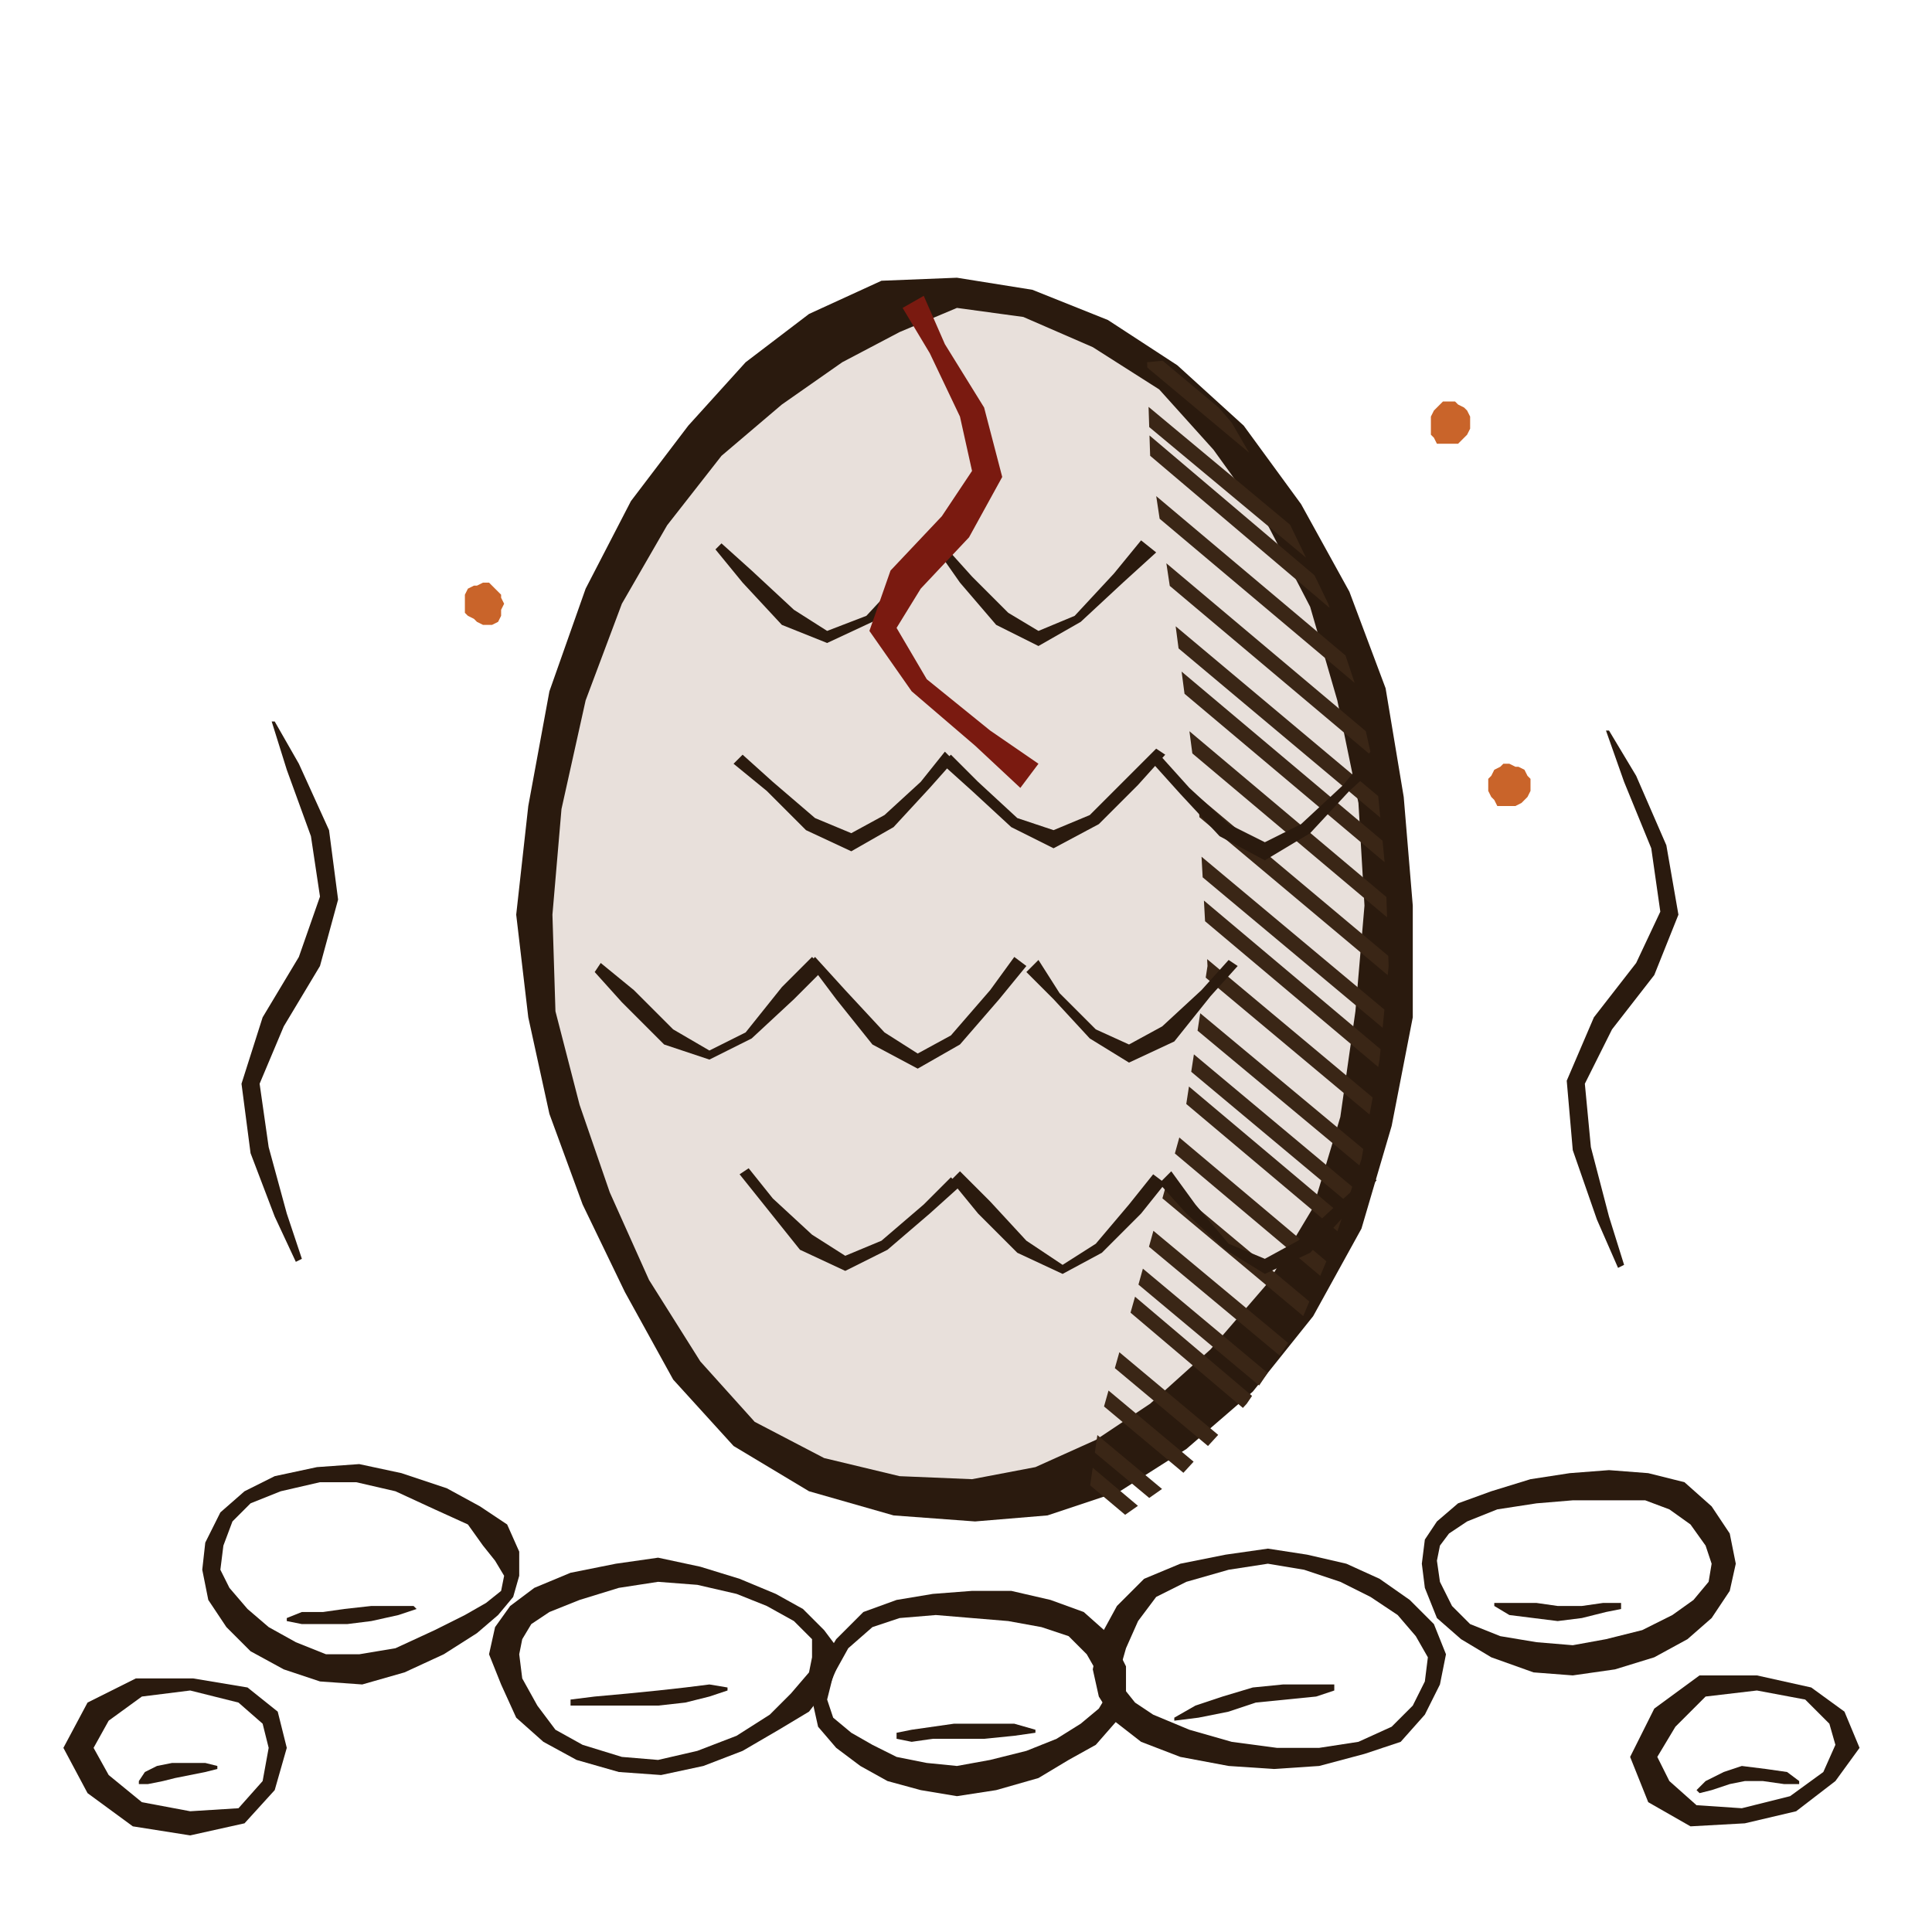
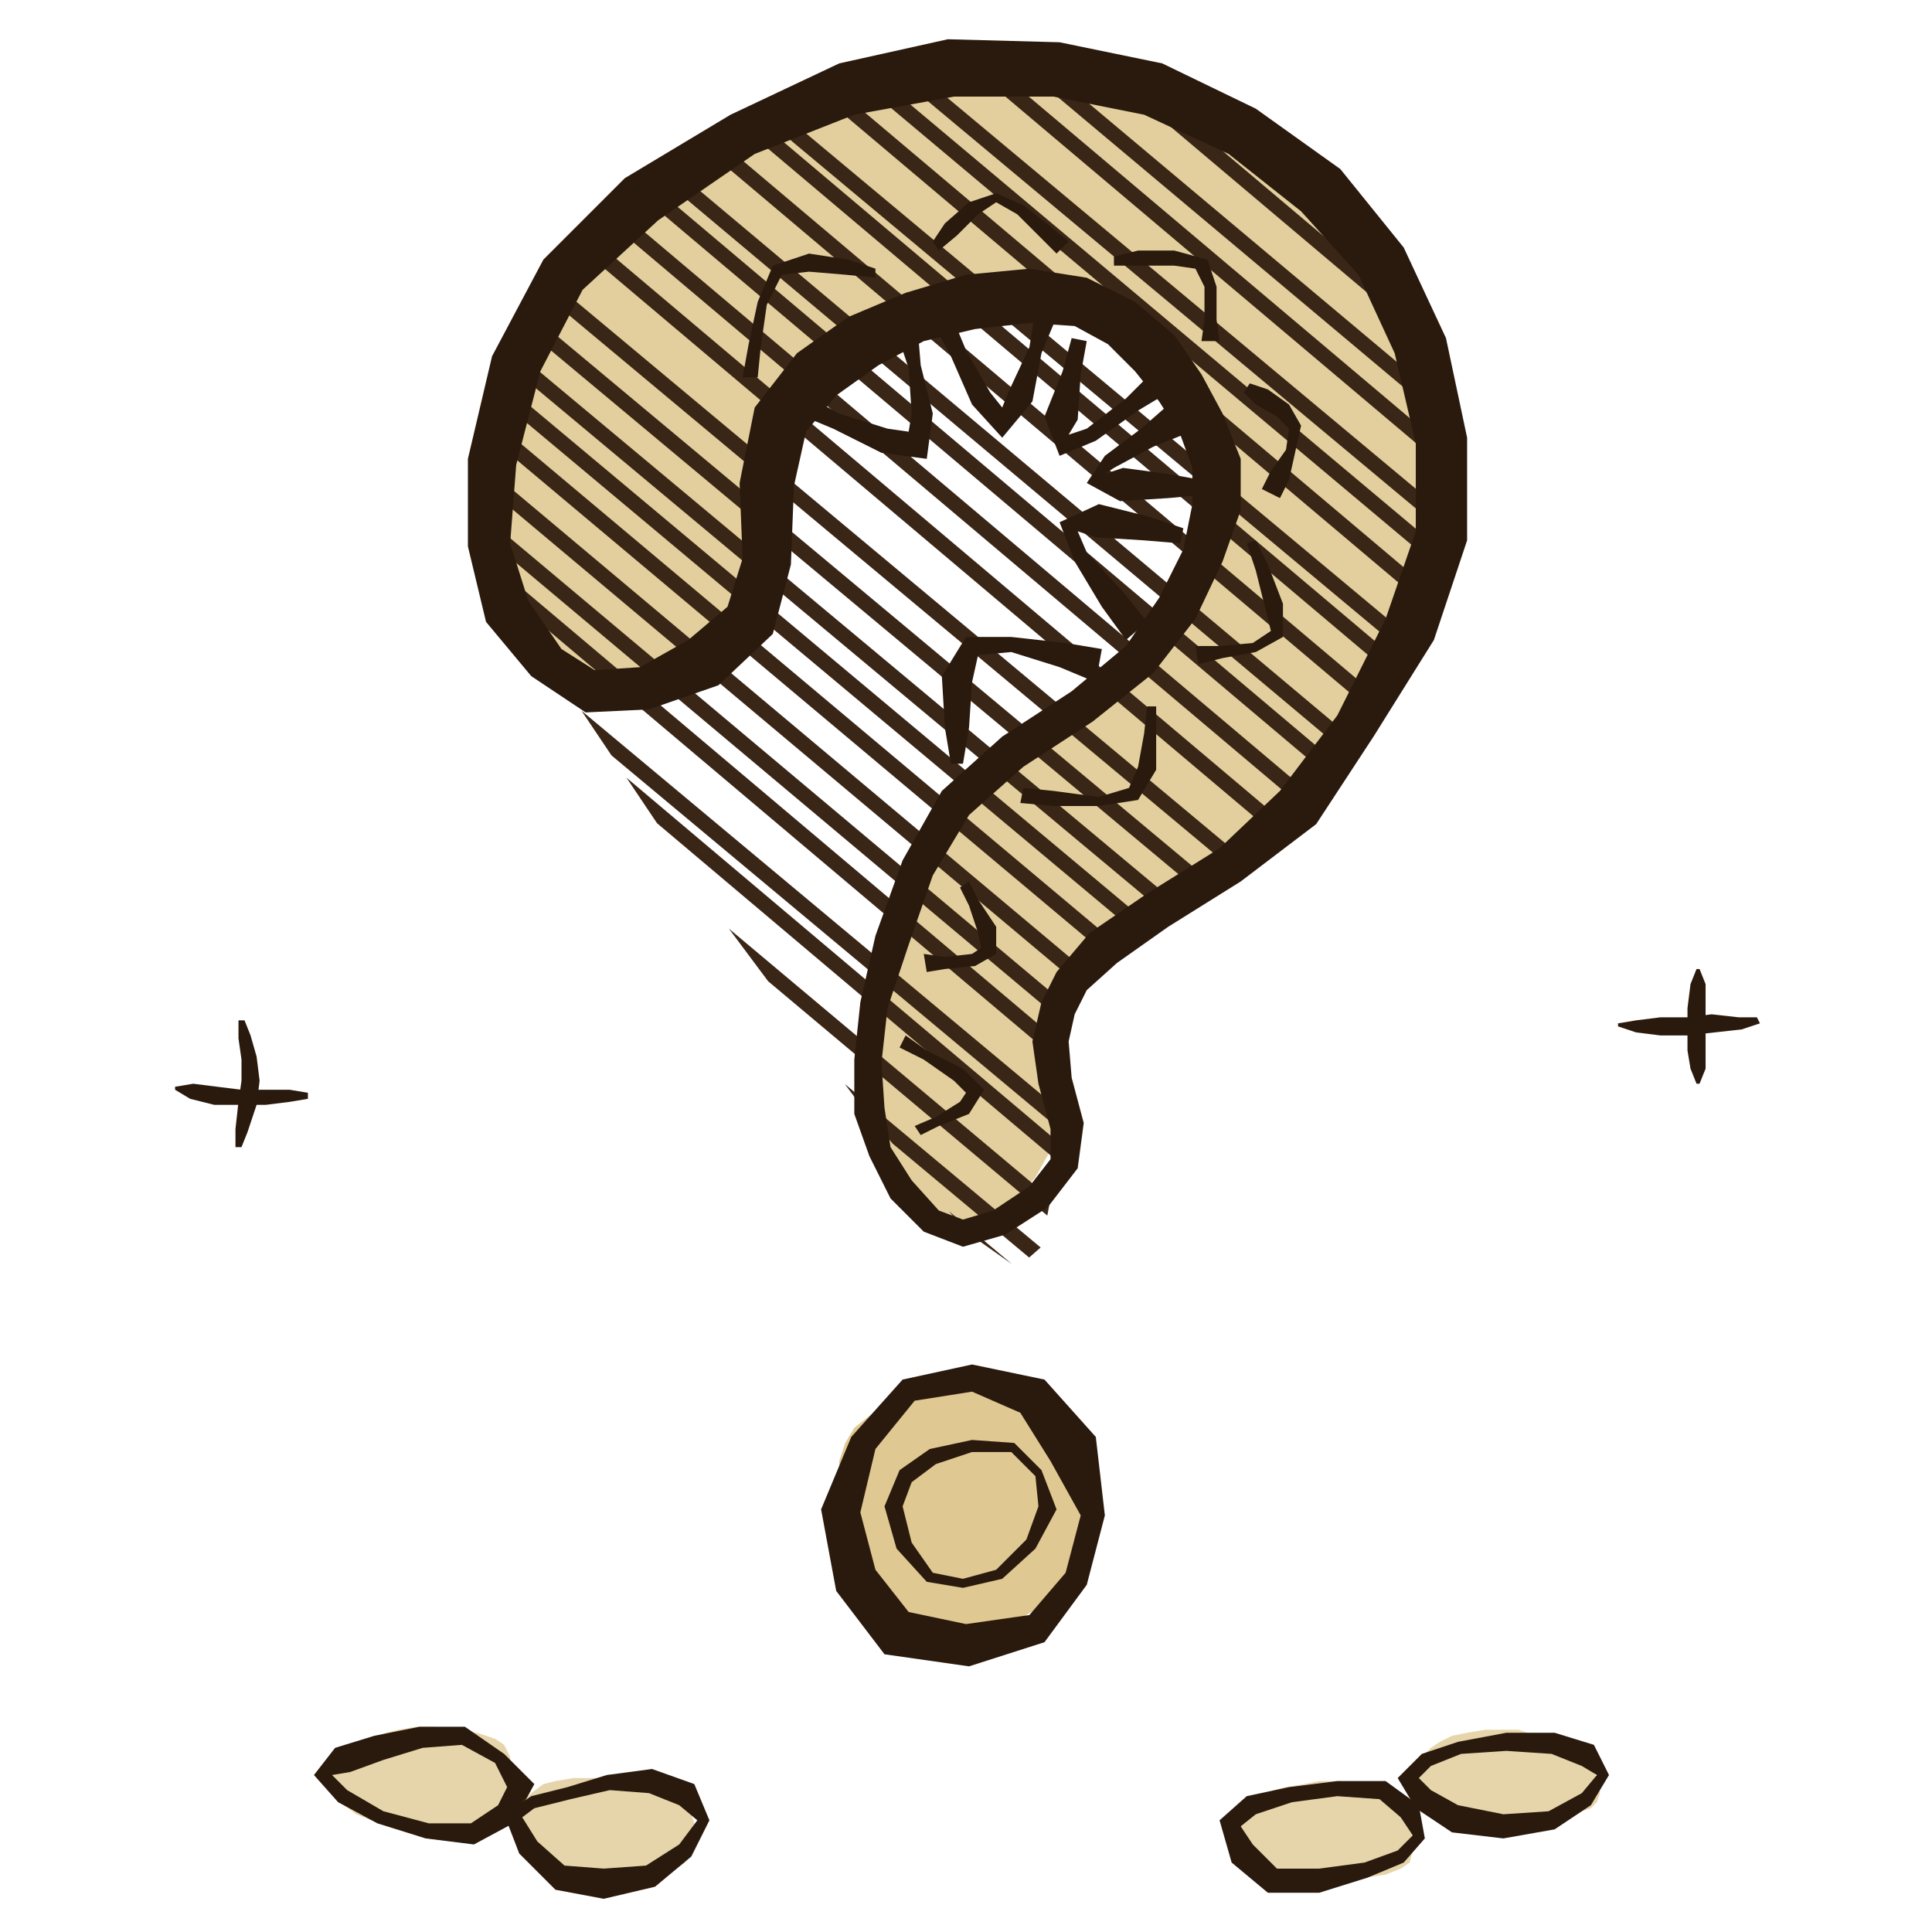
<svg xmlns="http://www.w3.org/2000/svg" viewBox="0 0 64 64" width="128" height="128">
  <defs>
    <clipPath id="eve1">
-       <path d="M38 12l1-.1 1.8 2.1 1.8 3.1 1.4 2.9 .9 2.7 .7 3.1 .3 3.1 .1 3.1-.3 3.1-.6 3.3-1 3-1.1 2.6-1.7 2.5-2.2 2.4-2 1.4-1.1-.3 .4-2.8 1.3-4.6 1.5-5.4 .8-5.2-.3-5.5-.8-6.1-.8-5.3z" />
+       <path d="M32 40.8l1.7 1.2 .8-.7 .3-1.6 .2-1.3 .2-.9 0-1.1-.1-1.1 0-1 .1-.9 .1-.7 .3-.7 .8-.9 1.3-1 1.9-1 1.9-1.2 1.7-1.5 1.4-1.8 1.3-2.1 1-2.2 .6-2.3 .1-2.3-.3-2.5-.7-2.3-1-2.1-1.4-1.9-1.9-1.7-2.1-1.4-2.2-1-2.5-.6-2.6-.2-2.6 .1-2.6 .6-2.4 1.2-2.4 1.6-2.2 2-1.7 1.9-1.6 1.8-1.3 1.7-.5 2.2 .7 3.2 3 5.3 4.5 6.7 4.7 6.3z" />
    </clipPath>
  </defs>
-   <path d="M31.8 9.8l1.8 .2 1.8 .7 1.8 .9 1.6 1.2 1.5 1.4 1.4 1.7 1.2 1.9 1.1 2.1 .8 2.2 .7 2.5 .5 2.6 .2 2.6-.1 2.6-.4 2.8-.7 2.6-.8 2.4-1.1 2-1.3 1.9-1.4 1.6-1.5 1.4-1.7 1.2-1.8 1-1.9 .6-1.8 .3-1.7-.3-1.8-.6-1.7-1-1.6-1.2-1.5-1.4-1.5-1.6-1.3-1.9-1-2-.7-2.2-.5-2.5-.2-2.6 0-2.6 .1-2.6 .3-2.6 .6-2.6 .7-2.3 1.1-2.2 1.2-2.1 1.4-1.8 1.5-1.5 1.5-1.2 1.7-.9 1.7-.5z" fill="#6a3a1a" opacity="0.16" />
-   <path d="M31.7 10.2l2.2 .3 2.3 1 2.2 1.4 1.8 2 1.8 2.5 1.4 2.7 .9 3.1 .7 3.4 .2 3.4-.3 3.5-.5 3.5-.9 3-1.5 2.5-1.9 2.2-2 1.8-1.8 1.2-2 .9-2.1 .4-2.4-.1-2.5-.6-2.3-1.2-1.8-2-1.7-2.7-1.3-2.9-1-2.9-.8-3.1-.1-3.2 .3-3.5 .8-3.6 1.2-3.2 1.5-2.6 1.8-2.3 2-1.7 2-1.4 1.9-1zM29.2 9.3l-2.4 1.1-2.1 1.6-1.9 2.1-1.9 2.5-1.5 2.9-1.2 3.4-.7 3.8-.4 3.6 .4 3.4 .7 3.2 1.1 3 1.4 2.9 1.6 2.9 2 2.2 2.5 1.5 2.8 .8 2.7 .2 2.4-.2 2.4-.8 2.2-1.4 2.2-1.9 2-2.5 1.6-2.9 1-3.4 .7-3.6 0-3.7-.3-3.6-.6-3.6-1.2-3.2-1.6-2.9-1.9-2.6-2.2-2-2.3-1.5-2.5-1-2.5-.4z" fill="#2a1a0e" fill-rule="evenodd" />
+   <path d="M19.5 22.6l1.3 0 1.5-.3 1.4-.7 1-1 .5-1.4 .1-1.8 .1-1.8 .5-1.6 .9-1.2 1.3-1.1 1.4-.9 1.3-.6 1.2-.3 1.3 .1 1.2 .2 1.1 .3 1 .4 1 .4 .9 .6 .7 .8 .4 .9 .4 1.2 .1 1.2-.1 1.2-.2 1.1-.4 1.1-.6 1.1-.9 1.1-1.5 1.3-1.9 1.2-1.9 1.4-1.4 1.4-.9 1.6-.6 1.6-.4 1.7-.2 1.5-.2 1.5-.1 1.4 0 1.3 .3 1.1 .5 .8 .8 .7 .9 .5 .8 .1 .7-.3 .8-.6 .7-.8 .5-.9 .1-.9 0-1-.1-1.1 0-1 .2-.8 .1-.7 .4-.8 .8-.8 1.4-1 1.9-1 1.9-1.1 1.7-1.5 1.4-1.7 1.4-2 1-2.2 .6-2.2 0-2.4-.4-2.5-.8-2.5-1-2.2-1.4-1.9-1.7-1.8-2-1.4-2.1-1-2.5-.5-2.8-.1-2.8 .3-2.6 .6-2.5 1.1-2.3 1.5-2.1 1.8-1.7 1.9-1.3 2.3-.9 2.5-.5 2.6-.1 2 .3 1.5 .9 1.2 1.1 .8z" fill="#b8860b" opacity="0.4" />
  <g clip-path="url(#eve1)">
-     <path d="M38.4 2l31.7 26.5M37.6 2.9l31.6 26.6M36.7 4l31.7 26.5M36.1 4.7l31.6 26.6M35.3 5.7l31.5 26.7M34.5 6.6l31.5 26.7M33.4 8l31.7 26.5M32.4 9.1l31.7 26.4M32 9.6l31.5 26.7M31.1 10.7l31.6 26.6M30.1 11.8l31.6 26.6M29.2 12.9l31.6 26.5M28.6 13.7l31.6 26.6M27.7 14.7l31.6 26.6M26.8 15.9l31.6 26.5M25.8 17l31.7 26.5M25.2 17.8l31.6 26.6M24.2 18.9l31.7 26.5M23.2 20.1l31.7 26.4M22.5 21l31.7 26.5M21.9 21.6l31.6 26.6M21 22.8l31.6 26.6M20 23.9l31.7 26.5M19 25.1l31.7 26.4M18.3 26l31.7 26.5M17.8 26.5l31.5 26.7M16.6 28l31.7 26.5M15.8 28.9l31.7 26.5M14.9 30l31.7 26.4M14.4 30.6l31.6 26.6M13.2 32l31.7 26.4M12.4 33l31.7 26.4" stroke="#3a2616" stroke-width="0.5" stroke-linecap="round" fill="none" />
+     <path d="M28.7-14.2l39.2 32.8M28.1-13.5l39.1 33M26.8-12l39.3 32.8M26.2-11.3l39.2 32.9M25.3-10.1l39.3 32.8M24.5-9.3l39.2 32.9M24-8.6l39.1 33M22.9-7.3l39.2 32.9M22.2-6.5l39.1 33M21-5.1l39.3 32.8M20.4-4.4l39.2 32.9M19.7-3.5l39.1 33M18.5-2.1l39.3 32.8M18.1-1.6l39.1 33M17.2-.6l39.1 33M16.1 .7l39.2 32.9M15.6 1.4l39.1 33M14.7 2.4l39.1 33M13.9 3.4l39.1 33M12.6 4.9l39.3 32.8M11.8 5.9l39.3 32.8M11 6.9l39.3 32.8M10.3 7.7l39.2 32.8M9.6 8.6l39.2 32.9M8.7 9.6l39.2 32.9M7.9 10.6l39.2 32.9M7.2 11.3l39.1 33M6 12.8l39.3 32.8M5.6 13.3l39.1 33M4.5 14.6l39.2 32.9M3.5 15.8l39.3 32.8M2.9 16.5l39.2 32.9M1.8 17.8l39.3 32.8M1.2 18.5l39.2 32.9M0.4 19.5l39.2 32.9M-0.4 20.4l39.1 33M-1.2 21.5l39.2 33M-1.9 22.3l39.1 33M-3.2 23.8l39.3 32.8M-4 24.8l39.3 32.8" stroke="#3a2616" stroke-width="0.5" stroke-linecap="round" fill="none" />
  </g>
-   <path d="M23.7 18.2l.9 1.1 1.3 1.4 1.5 .6 1.5-.7 1.4-1.3 1-.9-.4-.4-.9 1-1.3 1.4-1.3 .5-1.1-.7-1.4-1.3-1-.9z" fill="#2a1a0e" />
-   <path d="M31.1 18.3l.7 1 1.2 1.4 1.4 .7 1.4-.8 1.4-1.3 1.1-1-.5-.4-.9 1.1-1.3 1.4-1.2 .5-1-.6-1.2-1.2-.9-1z" fill="#2a1a0e" />
-   <path d="M24.3 25.3l1.1 .9 1.3 1.3 1.5 .7 1.4-.8 1.2-1.3 .8-.9-.3-.3-.8 1-1.2 1.1-1.1 .6-1.2-.5-1.4-1.2-1-.9z" fill="#2a1a0e" />
-   <path d="M31.2 25.3l1 .9 1.3 1.2 1.4 .7 1.5-.8 1.3-1.3 .9-1-.3-.2-.9 .9-1.3 1.3-1.2 .5-1.2-.4-1.3-1.2-.9-.9z" fill="#2a1a0e" />
-   <path d="M38.2 25.3l.9 1 1.3 1.4 1.5 .8 1.5-.9 1.3-1.4 1.1-1-.4-.3-.9 1.1-1.4 1.3-1.2 .6-1.2-.6-1.3-1.2-.9-1z" fill="#2a1a0e" />
-   <path d="M19.7 32.2l.9 1 1.4 1.4 1.5 .5 1.4-.7 1.4-1.3 1-1-.4-.4-1 1-1.2 1.5-1.2 .6-1.2-.7-1.3-1.3-1.1-.9z" fill="#2a1a0e" />
-   <path d="M26.8 31.9l.9 1.2 1.2 1.5 1.5 .8 1.4-.8 1.3-1.5 .9-1.1-.4-.3-.8 1.1-1.3 1.5-1.1 .6-1.1-.7-1.3-1.4-1-1.1z" fill="#2a1a0e" />
-   <path d="M34 32.2l.9 .9 1.2 1.3 1.3 .8 1.5-.7 1.2-1.5 .9-1-.3-.2-.9 1-1.3 1.2-1.1 .6-1.1-.5-1.2-1.2-.7-1.1z" fill="#2a1a0e" />
-   <path d="M24.5 38.9l.8 1 1.2 1.5 1.5 .7 1.4-.7 1.4-1.2 1-.9-.3-.3-.9 .9-1.4 1.2-1.2 .5-1.1-.7-1.3-1.2-.8-1z" fill="#2a1a0e" />
-   <path d="M31.5 39.1l.9 1.1 1.3 1.3 1.5 .7 1.3-.7 1.3-1.3 .8-1-.4-.3-.8 1-1.1 1.3-1.1 .7-1.2-.8-1.2-1.3-1-1z" fill="#2a1a0e" />
-   <path d="M38.4 39.2l.9 1 1.3 1.2 1.3 .8 1.5-.7 1.3-1.4 .9-1-.2-.2-1 .9-1.4 1.3-1.1 .6-1.2-.5-1.1-1.3-.8-1.1z" fill="#2a1a0e" />
-   <path d="M29.9 10.2l.9 1.5 1 2.1 .4 1.8-1 1.5-1.7 1.8-.7 2 1.4 2 2.1 1.8 1.5 1.4 .6-.8-1.6-1.1-2.1-1.7-1-1.7 .8-1.3 1.6-1.7 1.1-2-.6-2.3-1.3-2.1-.7-1.6z" fill="#7a1a10" />
-   <path d="M16.7 52.2l-.1 .5-.5 .4-.7 .4-1 .5-1.3 .6-1.2 .2-1.1 0-1-.4-.9-.5-.7-.6-.6-.7-.3-.6 .1-.8 .3-.8 .6-.6 1-.4 1.3-.3 1.2 0 1.3 .3 1.3 .6 1.1 .5 .5 .7 .4 .5zM17.2 51.4l-.4-.9-.9-.6-1.1-.6-1.5-.5-1.4-.3-1.4 .1-1.4 .3-1 .5-.8 .7-.5 1-.1 .9 .2 1 .6 .9 .8 .8 1.1 .6 1.2 .4 1.4 .1 1.4-.4 1.3-.6 1.1-.7 .7-.6 .5-.6 .2-.7z" fill="#2a1a0e" fill-rule="evenodd" />
-   <path d="M9.5 53.7l.5 .1 .7 0 .8 0 .8-.1 .9-.2 .6-.2-.1-.1-.6 0-.8 0-.9 .1-.7 .1-.7 0-.5 .2z" fill="#2a1a0e" />
-   <path d="M26.9 54.9l-.1 .5-.6 .7-.7 .7-1.1 .7-1.3 .5-1.3 .3-1.2-.1-1.3-.4-.9-.5-.6-.8-.5-.9-.1-.8 .1-.5 .3-.5 .6-.4 1-.4 1.3-.4 1.3-.2 1.3 .1 1.3 .3 1 .4 .9 .5 .6 .6zM27.3 54l-.7-.7-.9-.5-1.2-.5-1.3-.4-1.4-.3-1.4 .2-1.5 .3-1.2 .5-.8 .6-.5 .7-.2 .9 .4 1 .5 1.1 .9 .8 1.1 .6 1.4 .4 1.4 .1 1.4-.3 1.3-.5 1.2-.7 1-.6 .7-.9 .4-1z" fill="#2a1a0e" fill-rule="evenodd" />
-   <path d="M18.9 56.5l.8 0 1.1 0 1 0 .9-.1 .8-.2 .6-.2 0-.1-.6-.1-.8 .1-.9 .1-1 .1-1.1 .1-.8 .1z" fill="#2a1a0e" />
-   <path d="M36.7 56.1l-.3 .5-.6 .5-.8 .5-1 .4-1.2 .3-1.1 .2-1-.1-1-.2-.8-.4-.7-.4-.6-.5-.2-.6 .2-.8 .5-.9 .8-.7 .9-.3 1.2-.1 1.2 .1 1.2 .1 1.1 .2 .9 .3 .6 .6 .4 .7zM37.3 55.2l-.5-1-.9-.8-1.1-.4-1.3-.3-1.3 0-1.3 .1-1.2 .2-1.1 .4-.9 .9-.6 1-.2 1 .2 .9 .6 .7 .8 .6 .9 .5 1.1 .3 1.2 .2 1.3-.2 1.4-.4 1-.6 .9-.5 .7-.8 .3-.8z" fill="#2a1a0e" fill-rule="evenodd" />
-   <path d="M29.7 57.6l.5 .1 .7-.1 .8 0 .9 0 1-.1 .7-.1 0-.1-.7-.2-1 0-1 0-.7 .1-.7 .1-.5 .1z" fill="#2a1a0e" />
-   <path d="M47.3 54.9l-.1 .8-.4 .8-.7 .7-1.1 .5-1.3 .2-1.4 0-1.5-.2-1.4-.4-1.2-.5-.6-.4-.4-.5-.1-.6 .2-.7 .4-.9 .6-.8 1-.5 1.4-.4 1.3-.2 1.2 .2 1.2 .4 1 .5 .9 .6 .6 .7zM47.5 53.8l-.8-.8-1-.7-1.1-.5-1.3-.3-1.3-.2-1.4 .2-1.5 .3-1.2 .5-.9 .9-.6 1.1-.2 1 .2 .9 .5 .8 .9 .7 1.3 .5 1.6 .3 1.5 .1 1.5-.1 1.5-.4 1.2-.4 .8-.9 .5-1 .2-1z" fill="#2a1a0e" fill-rule="evenodd" />
-   <path d="M38.9 57l.8-.1 1-.2 .9-.3 1-.1 1-.1 .6-.2 0-.2-.7 0-1 0-1 .1-1 .3-.9 .3-.7 .4z" fill="#2a1a0e" />
-   <path d="M56.7 51.8l-.1 .6-.5 .6-.7 .5-1 .5-1.2 .3-1.1 .2-1.2-.1-1.2-.2-1-.4-.6-.6-.4-.8-.1-.7 .1-.5 .3-.4 .6-.4 1-.4 1.3-.2 1.2-.1 1.2 0 1.2 0 .8 .3 .7 .5 .5 .7zM57.3 50.8l-.6-.9-.9-.8-1.2-.3-1.3-.1-1.3 .1-1.3 .2-1.3 .4-1.1 .4-.7 .6-.4 .6-.1 .8 .1 .8 .4 1 .8 .7 1 .6 1.4 .5 1.3 .1 1.4-.2 1.3-.4 1.1-.6 .8-.7 .6-.9 .2-.9z" fill="#2a1a0e" fill-rule="evenodd" />
-   <path d="M49.5 53.2l.5 .3 .8 .1 .8 .1 .8-.1 .8-.2 .5-.1 0-.2-.6 0-.7 .1-.8 0-.7-.1-.8 0-.6 0z" fill="#2a1a0e" />
-   <path d="M8.9 57.9l-.2 1.1-.8 .9-1.6 .1-1.6-.3-1.1-.9-.5-.9 .5-.9 1.1-.8 1.6-.2 1.6 .4 .8 .7zM9.2 56.7l-1-.8-1.8-.3-1.9 0-1.6 .8-.8 1.5 .8 1.5 1.5 1.1 1.9 .3 1.8-.4 1-1.1 .4-1.4z" fill="#2a1a0e" fill-rule="evenodd" />
-   <path d="M4.6 59.1l.3 0 .5-.1 .4-.1 .5-.1 .5-.1 .4-.1 0-.1-.4-.1-.6 0-.5 0-.5 .1-.4 .2-.2 .3z" fill="#2a1a0e" />
-   <path d="M60.8 57.8l-.4 .9-1.1 .8-1.6 .4-1.5-.1-.9-.8-.4-.8 .6-1 1-1 1.7-.2 1.6 .3 .8 .8zM61.1 56.7l-1.1-.8-1.8-.4-1.9 0-1.5 1.1-.8 1.6 .6 1.5 1.4 .8 1.8-.1 1.7-.4 1.3-1 .8-1.1z" fill="#2a1a0e" fill-rule="evenodd" />
-   <path d="M56.3 59.4l.4-.1 .6-.2 .5-.1 .6 0 .7 .1 .5 0 0-.1-.4-.3-.7-.1-.8-.1-.6 .2-.6 .3-.3 .3z" fill="#2a1a0e" />
-   <path d="M10 41.7l-.5-1.5-.6-2.2-.3-2.1 .8-1.9 1.2-2 .6-2.2-.3-2.3-1-2.2-.8-1.4-.1 0 .5 1.6 .8 2.2 .3 2-.7 2-1.2 2-.7 2.2 .3 2.3 .8 2.1 .7 1.5z" fill="#2a1a0e" />
-   <path d="M53.8 41.9l-.5-1.6-.6-2.3-.2-2.1 .9-1.8 1.4-1.8 .8-2-.4-2.3-1-2.3-.9-1.5-.1 0 .6 1.7 .9 2.2 .3 2.1-.8 1.7-1.4 1.8-.9 2.1 .2 2.3 .8 2.3 .7 1.6z" fill="#2a1a0e" />
-   <path d="M16.7 20l-.1 .2 0 .2-.1 .2-.2 .1-.1 0-.2 0-.2-.1-.1-.1-.2-.1-.1-.1 0-.2 0-.1 0-.2 0-.1 .1-.2 .2-.1 .1 0 .2-.1 .2 0 .1 .1 .1 .1 .2 .2 0 .1z" fill="#c9642a" />
-   <path d="M48.7 14l0 .2-.1 .2-.1 .1-.2 .2-.1 0-.2 0-.2 0-.2 0-.1-.2-.1-.1 0-.2 0-.2 0-.2 .1-.2 .1-.1 .1-.1 .1-.1 .2 0 .2 0 .1 .1 .2 .1 .1 .1 .1 .2z" fill="#c9642a" />
-   <path d="M50.7 26l0 .2-.1 .2-.1 .1-.1 .1-.2 .1-.2 0-.2 0-.2 0-.1-.2-.1-.1-.1-.2 0-.2 0-.2 .1-.1 .1-.2 .2-.1 .1-.1 .2 0 .2 .1 .1 0 .2 .1 .1 .2 .1 .1z" fill="#c9642a" />
+   <path d="M19.4 23.6l2.1-.1 2.3-.8 1.8-1.7 .6-2.3 .1-2.6 .4-1.8 1-1.2 1.4-1 1.5-.8 1.7-.4 1.8-.2 1.5 .1 1.1 .6 .9 .9 .8 1 .7 1.1 .4 1.1 0 1.2-.3 1.5-.8 1.6-1.1 1.6-1.8 1.5-2.3 1.5-2 1.8-1.3 2.3-.9 2.5-.5 2.2-.2 1.9 0 1.8 .5 1.4 .7 1.4 1.1 1.1 1.3 .5 1.4-.4 1.4-.9 1-1.3 .2-1.5-.4-1.5-.1-1.2 .2-.9 .4-.8 1-.9 1.7-1.2 2.4-1.5 2.5-1.9 1.9-2.9 2-3.2 1.1-3.3 0-3.4-.7-3.3-1.4-3-2.1-2.6-2.8-2-3.1-1.5-3.4-.7-3.7-.1-3.6 .8-3.6 1.7-3.5 2.1-2.7 2.7-1.7 3.2-.8 3.4 0 2.9 .6 2.5 1.5 1.8zM18.6 21.5l-1.1-1.6-.6-1.9 .2-2.6 .8-3.1 1.4-2.7 2.5-2.3 3.2-2.2 3.3-1.3 3.3-.6 3.3 0 3 .6 2.8 1.3 2.4 1.9 1.9 2.1 1.2 2.6 .7 3 0 2.9-1 2.9-1.6 3.2-1.9 2.5-2 1.9-2.4 1.5-1.9 1.3-1.1 1.3-.5 1-.3 1.3 .2 1.4 .4 1.5 0 1-.7 .9-1.2 .8-1 .3-.8-.3-.9-1-.7-1.1-.2-1.3-.1-1.5 .2-1.8 .7-2.1 .8-2.3 1.2-2 1.8-1.6 2.3-1.5 2-1.6 1.4-1.8 .9-1.9 .6-1.7 0-1.7-.6-1.5-.7-1.3-.9-1.3-1.3-1.1-1.6-.8-1.9-.3-2.1 .2-2 .6-1.9 .8-1.7 1.2-1.4 1.8-.5 2.5 .1 2.5-.5 1.6-1.3 1.1-1.6 .9-1.5 .1z" fill="#2a1a0e" fill-rule="evenodd" />
+   <path d="M25.1 12.5l.1-1 .2-1.4 .5-1 .9-.1 1.2 .1 1 .1 0-.3-.9-.3-1.3-.2-1.2 .4-.5 1.2-.3 1.4-.2 1.1z" fill="#2a1a0e" />
+   <path d="M31.1 8.3l.6-.5 .7-.7 .6-.4 .7 .4 .8 .8 .5 .5 .4-.4-.6-.5-.9-.7-.9-.4-.9 .3-.8 .7-.4 .6z" fill="#2a1a0e" />
+   <path d="M36.9 8.8l.8 0 1.2 0 .7 .1 .3 .6 0 1.1-.1 .7 .6 0-.1-.7 0-1.1-.3-.9-1.1-.3-1.2 0-.8 .2z" fill="#2a1a0e" />
+   <path d="M41.2 13l.4 .4 .7 .4 .4 .4-.1 .7-.5 .7-.3 .6 .6 .3 .3-.6 .2-.9 .2-.9-.4-.7-.7-.5-.6-.2z" fill="#2a1a0e" />
+   <path d="M41.3 18l.3 .9 .3 1.2 .2 .8-.6 .4-1.1 .1-.8 0 .1 .6 .8-.2 1.1-.2 .9-.5 0-1.1-.5-1.3-.4-.8z" fill="#2a1a0e" />
+   <path d="M38 23.4l-.1 .9-.2 1.1-.3 .7-1 .3-1.5-.2-1-.1-.1 .5 1.1 .1 1.5 0 1.3-.2 .6-1 0-1.2 0-.9z" fill="#2a1a0e" />
+   <path d="M31.8 29.4l.3 .6 .3 .9 .1 .5-.3 .2-.9 .1-.7-.1 .1 .6 .6-.1 1-.1 .7-.4 0-.9-.6-.9-.3-.6z" fill="#2a1a0e" />
+   <path d="M29.8 34.7l.8 .4 1 .7 .4 .4-.2 .3-.8 .5-.7 .3 .2 .3 .6-.3 1-.4 .5-.8-.7-.7-1.2-.6-.7-.5z" fill="#2a1a0e" />
+   <path d="M26.4 13.7l1.2 .5 1.6 .8 1.5 .2 .2-1.5-.4-1.6-.1-1.2-.7 .1 .4 1.2 .1 1.5-.1 .6-.7-.1-1.6-.5-1.1-.6z" fill="#2a1a0e" />
+   <path d="M30.9 10.7l.6 1.1 .7 1.6 1 1.1 1-1.2 .3-1.6 .5-1.2-.7-.2-.2 1.2-.7 1.5-.2 .5-.4-.5-.8-1.4-.5-1.2z" fill="#2a1a0e" />
+   <path d="M35.5 11.2l-.3 1.1-.6 1.5 .5 1.3 1.2-.5 1.4-1 1-.6-.5-.7-.9 .9-1.3 1-.6 .2 .3-.5 .1-1.5 .2-1.1z" fill="#2a1a0e" />
+   <path d="M38.6 13.5l-.8 .7-1.2 .9-.6 .9 1.1 .6 1.6-.1 1.1-.1 0-.5-1.1-.2-1.5-.2-.6 .2 .3-.2 1.3-.7 1-.4z" fill="#2a1a0e" />
+   <path d="M39.2 17.5l-1.2-.4-1.6-.4-1.3 .6 .5 1.3 .9 1.5 .8 1.1 .7-.6-.8-1-1.2-1.3-.3-.7 .6 .2 1.6 .1 1.2 .1z" fill="#2a1a0e" />
+   <path d="M36.5 21.5l-1.2-.2-1.8-.2-1.5 0-.8 1.3 .1 1.7 .2 1.2 .4 0 .2-1.2 .1-1.5 .2-.9 1.1-.1 1.6 .5 1.2 .5z" fill="#2a1a0e" />
+   <path d="M36.3 50l-.1 .6-.2 .6-.2 .6-.4 .5-.4 .5-.5 .4-.5 .3-.6 .3-.7 .2-.7 .1-.8 .1-.7-.1-.6-.3-.6-.4-.5-.4-.4-.6-.3-.6-.2-.7-.1-.7-.1-.6 .1-.7 0-.7 .2-.6 .3-.5 .5-.4 .5-.3 .7-.2 .6-.2 .7-.1 .7-.1 .7 0 .7 .1 .7 .3 .7 .4 .6 .5 .4 .4 .3 .6 .2 .5 0 .6z" fill="#b8860b" opacity="0.45" />
+   <path d="M35.8 50.2l-.5 1.9-1.2 1.4-2.1 .3-1.9-.4-1.1-1.4-.5-1.9 .5-2.1 1.3-1.6 1.9-.3 1.6 .7 1 1.6zM36.3 47.6l-1.7-1.9-2.4-.5-2.3 .5-1.7 1.9-1 2.4 .5 2.7 1.6 2.1 2.8 .4 2.5-.8 1.4-1.9 .6-2.3z" fill="#2a1a0e" fill-rule="evenodd" />
+   <path d="M34.4 49.9l-.4 1.1-1 1-1.1 .3-1-.2-.7-1-.3-1.2 .3-.8 .8-.6 1.2-.4 1.3 0 .8 .8zM34.5 48.7l-.9-.9-1.4-.1-1.4 .3-1 .7-.5 1.2 .4 1.4 1 1.1 1.2 .2 1.3-.3 1.1-1 .7-1.3z" fill="#2a1a0e" fill-rule="evenodd" />
+   <path d="M16.9 58.9l0 .4-.1 .5-.2 .4-.3 .2-.5 .2-.6 .1-.6 0-.6-.1-.6-.1-.5-.1-.6-.1-.5-.2-.4-.3-.3-.3-.3-.3-.1-.3 .1-.3 .3-.3 .4-.3 .4-.2 .4-.2 .5-.2 .4-.1 .6-.1 .6 0 .7 .1 .7 .1 .6 .2 .3 .2 .2 .4 0 .3z" fill="#b8860b" opacity="0.35" />
+   <path d="M16.8 59.2l-.3 .6-.9 .6-1.4 0-1.5-.4-1.2-.7-.5-.5 .6-.1 1.1-.4 1.3-.4 1.3-.1 1.1 .6zM16.7 58.1l-1.3-.9-1.5 0-1.5 .3-1.3 .4-.7 .9 .8 .9 1.3 .7 1.6 .5 1.6 .2 1.3-.7 .7-1.3z" fill="#2a1a0e" fill-rule="evenodd" />
+   <path d="M23 60.4l0 .4-.1 .5-.2 .4-.3 .2-.5 .2-.5-.1-.6 0-.5-.1-.6 0-.6 0-.6-.1-.4-.1-.4-.3-.3-.3-.2-.4-.1-.4 .1-.3 .1-.3 .3-.3 .4-.3 .4-.1 .6-.1 .5 0 .6 0 .6 0 .5 .1 .6 .1 .4 .2 .3 .2 .3 .3 .1 .3z" fill="#b8860b" opacity="0.35" />
+   <path d="M23.1 60.3l-.6 .8-1.1 .7-1.4 .1-1.3-.1-.9-.8-.5-.8 .4-.3 1.2-.3 1.3-.3 1.3 .1 1 .4zM23 59.1l-1.4-.5-1.5 .2-1.3 .4-1.2 .3-.9 .6 .5 1.3 1.2 1.2 1.6 .3 1.7-.4 1.2-1 .6-1.2z" fill="#2a1a0e" fill-rule="evenodd" />
+   <path d="M46.9 60.6l0 .4-.1 .3-.1 .4-.3 .2-.5 .2-.7 .1-.7 0-.6 0-.6 0-.7-.1-.6-.2-.4-.2-.3-.3-.2-.4-.1-.4 0-.4 .1-.2 .1-.2 .3-.2 .3-.1 .4-.2 .4-.1 .6-.1 .5-.1 .7 0 .7 .1 .6 .1 .5 .2 .4 .2 .2 .3 0 .4z" fill="#b8860b" opacity="0.35" />
+   <path d="M46.8 60.8l-.5 .5-1.1 .4-1.5 .2-1.4 0-.8-.8-.4-.6 .5-.4 1.2-.4 1.5-.2 1.4 .1 .7 .6zM47 59.8l-1.1-.8-1.6 0-1.6 .2-1.4 .3-.9 .8 .4 1.4 1.2 1 1.7 0 1.6-.5 1.2-.5 .7-.8z" fill="#2a1a0e" fill-rule="evenodd" />
+   <path d="M53 59.2l0 .2-.1 .3-.2 .2-.3 .1-.5 .2-.6 .1-.6 .1-.6 0-.5 0-.5 0-.5-.1-.4-.2-.4-.2-.4-.4-.3-.4-.2-.3 .1-.3 .1-.3 .3-.3 .3-.2 .4-.2 .5-.1 .6-.1 .5 0 .6 0 .6 .2 .6 .2 .5 .2 .4 .3 .3 .3 .2 .4z" fill="#b8860b" opacity="0.35" />
+   <path d="M52.9 58.8l-.5 .6-1.1 .6-1.5 .1-1.5-.3-.9-.5-.4-.4 .4-.4 1-.4 1.5-.1 1.5 .1 1 .4zM52.8 57.8l-1.3-.4-1.6 0-1.6 .3-1.2 .4-.8 .8 .6 1 1.2 .8 1.7 .2 1.7-.3 1.2-.8 .6-1z" fill="#2a1a0e" fill-rule="evenodd" />
+   <path d="M5.8 36.1l.5 .3 .8 .2 .8 0 .9 0 .8-.1 .6-.1 0-.2-.6-.1-.8 0-.8 0-.8-.1-.8-.1-.6 .1z" fill="#2a1a0e" />
+   <path d="M7.9 33.8l0 .6 .1 .7 0 .7-.1 .7-.1 .9 0 .6 .2 0 .2-.5 .3-.9 .1-.8-.1-.8-.2-.7-.2-.5z" fill="#2a1a0e" />
+   <path d="M53.6 34l.6 .2 .8 .1 .9 0 .9-.1 .9-.1 .6-.2-.1-.2-.6 0-.9-.1-.8 .1-.9 0-.8 .1-.6 .1z" fill="#2a1a0e" />
+   <path d="M56.2 32.1l-.2 .5-.1 .8 0 .7 0 .7 .1 .6 .2 .5 .1 0 .2-.5 0-.6 0-.7 0-.7 0-.8-.2-.5z" fill="#2a1a0e" />
</svg>
